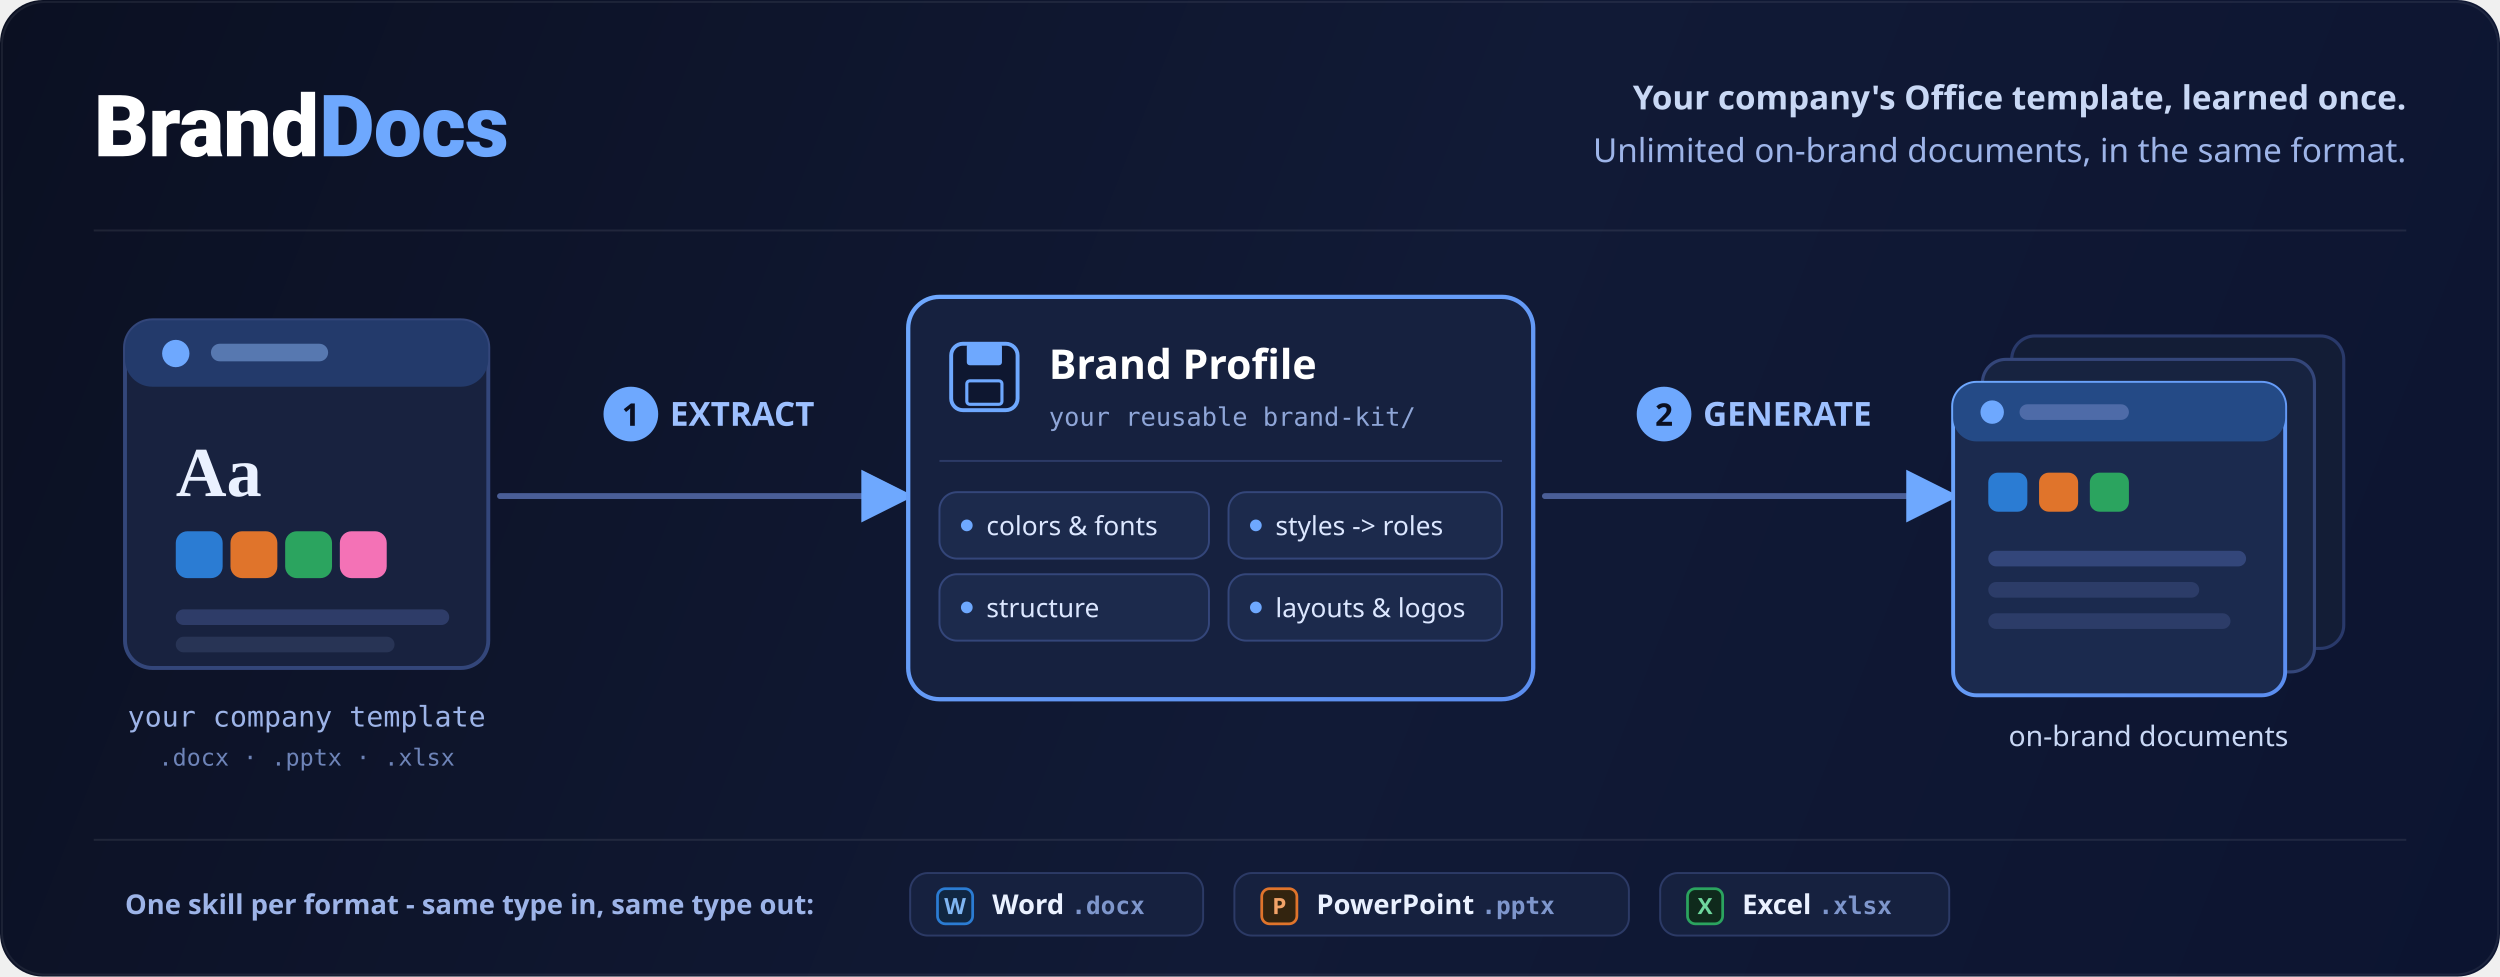
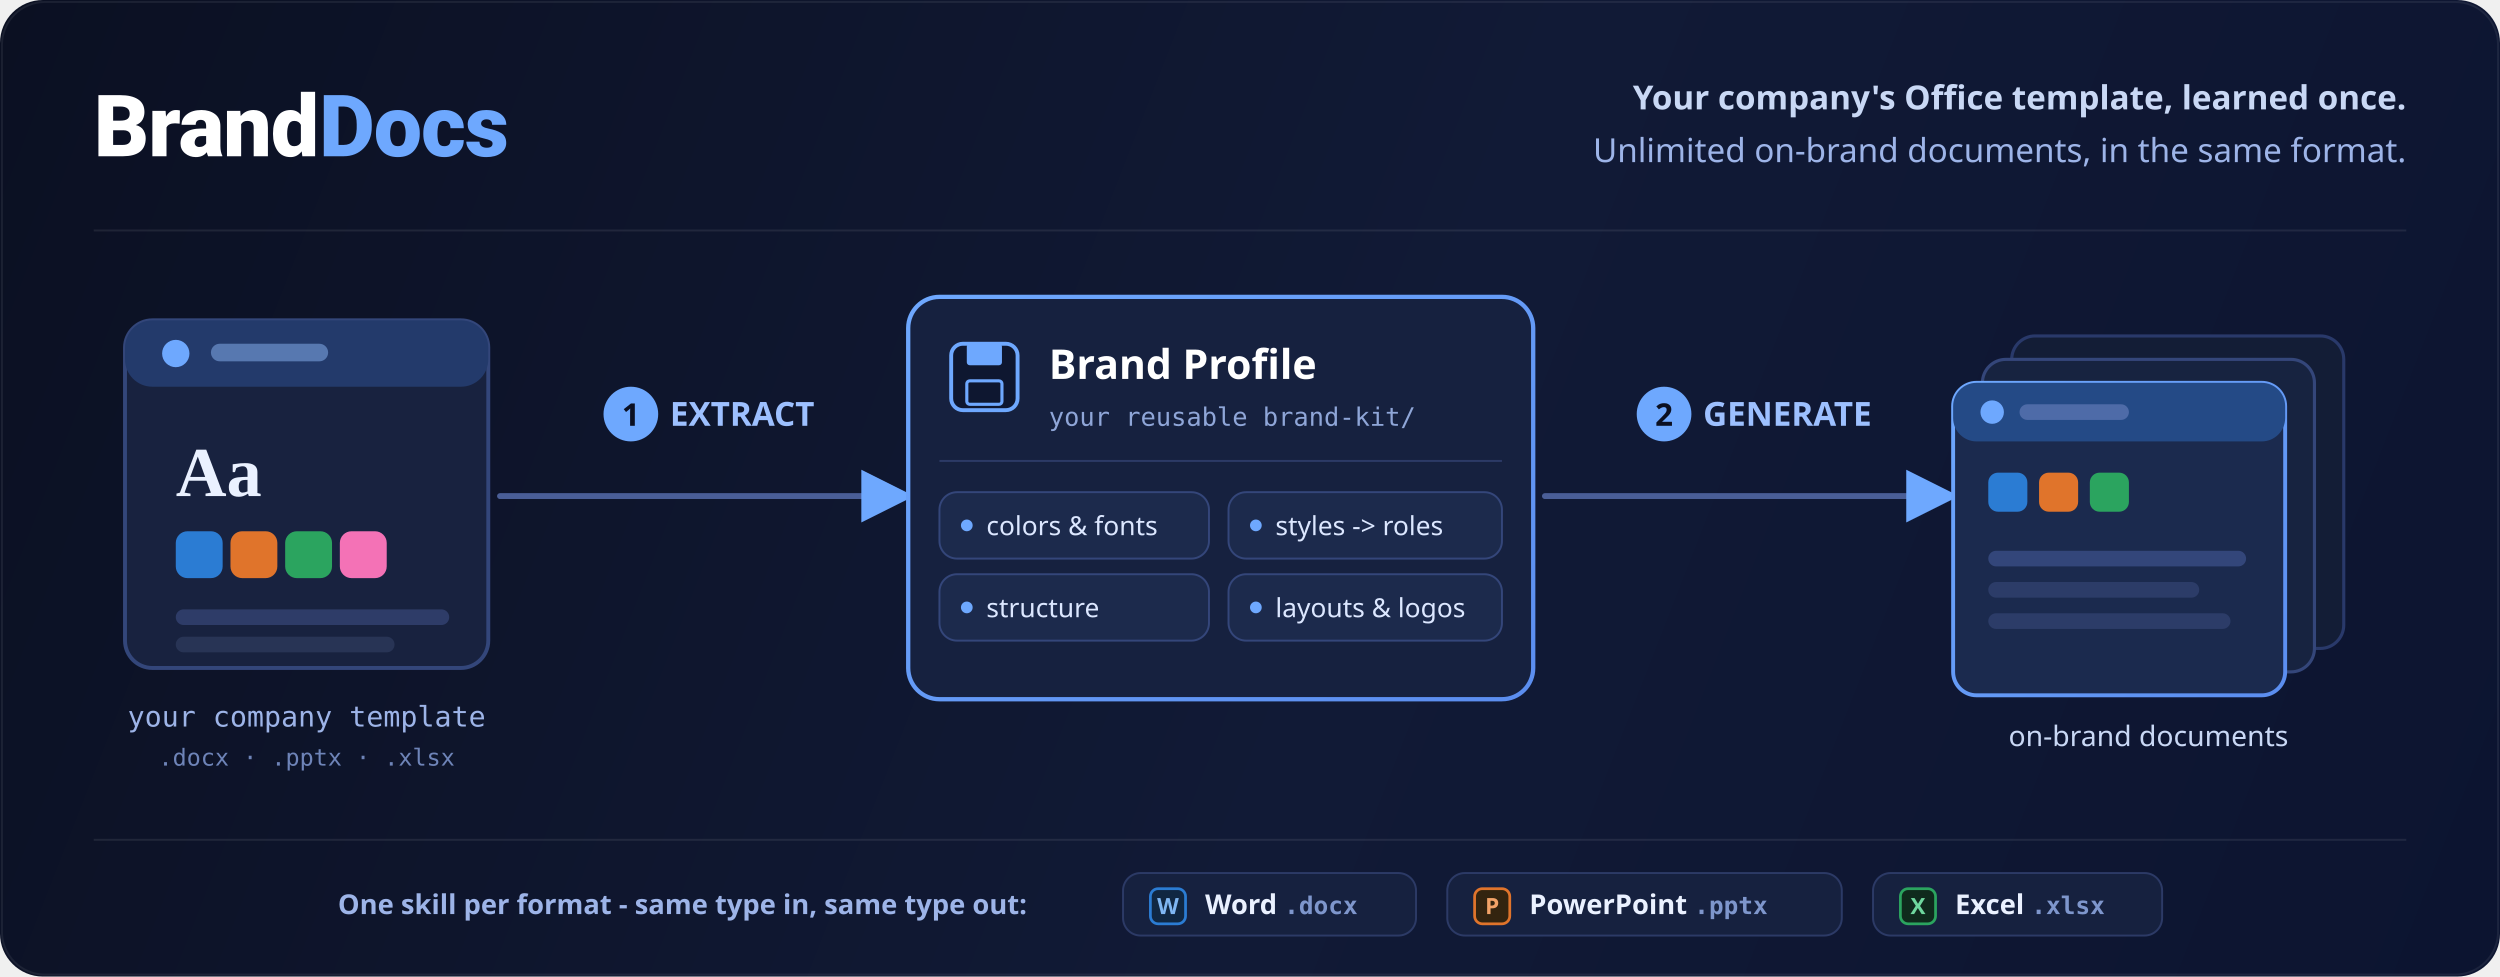
<svg xmlns="http://www.w3.org/2000/svg" width="1280" height="500" viewBox="0 0 1280 500" fill="none" role="img" aria-label="BrandDocs: extract a company's Word, PowerPoint or Excel template into a reusable Brand Profile, then generate unlimited on-brand documents of the same format. One skill per format, no cross-format conversion.">
  <defs>
    <linearGradient id="bg" x1="0" y1="0" x2="1280" y2="500" gradientUnits="userSpaceOnUse">
      <stop offset="0" stop-color="#0B1022" />
      <stop offset="0.55" stop-color="#111A36" />
      <stop offset="1" stop-color="#0C1430" />
    </linearGradient>
    <linearGradient id="accent" x1="0" y1="0" x2="1" y2="1">
      <stop offset="0" stop-color="#6EA8FE" />
      <stop offset="1" stop-color="#5B8DEF" />
    </linearGradient>
    <marker id="arrow" markerWidth="9" markerHeight="9" refX="6" refY="4.5" orient="auto">
      <path d="M0 0 L9 4.5 L0 9 z" fill="#6EA8FE" />
    </marker>
  </defs>
  <rect width="1280" height="500" rx="22" fill="url(#bg)" />
  <rect x="1" y="1" width="1278" height="498" rx="22" fill="none" stroke="#FFFFFF" stroke-opacity="0.07" />
  <text x="48" y="80" font-family="ui-sans-serif, system-ui, -apple-system, Segoe UI, Roboto, Helvetica, sans-serif" font-size="44" font-weight="800" letter-spacing="-0.5" fill="#FFFFFF">Brand<tspan fill="#6EA8FE">Docs</tspan>
  </text>
  <text x="1232" y="56" text-anchor="end" font-family="ui-sans-serif, system-ui, sans-serif" font-size="17" font-weight="600" fill="#C9D8F5">Your company's Office template, learned once.</text>
  <text x="1232" y="83" text-anchor="end" font-family="ui-sans-serif, system-ui, sans-serif" font-size="17" font-weight="500" fill="#9DB4E8">Unlimited on-brand documents, in the same format.</text>
  <line x1="48" y1="118" x2="1232" y2="118" stroke="#FFFFFF" stroke-opacity="0.08" />
  <rect x="64" y="164" width="186" height="178" rx="14" fill="#18223F" stroke="#33467A" stroke-width="2" />
  <rect x="64" y="164" width="186" height="34" rx="14" fill="#233A6B" />
  <circle cx="90" cy="181" r="7" fill="#6EA8FE" />
  <rect x="108" y="176" width="60" height="9" rx="4.5" fill="#5778B0" />
  <text x="90" y="254" font-family="Georgia, 'Times New Roman', serif" font-size="36" font-weight="700" fill="#EAF1FF">Aa</text>
  <rect x="90" y="272" width="24" height="24" rx="6" fill="#2B7CD3" />
  <rect x="118" y="272" width="24" height="24" rx="6" fill="#E0742B" />
  <rect x="146" y="272" width="24" height="24" rx="6" fill="#2BA45F" />
  <rect x="174" y="272" width="24" height="24" rx="6" fill="#F472B6" />
  <rect x="90" y="312" width="140" height="8" rx="4" fill="#2E3C68" />
  <rect x="90" y="326" width="112" height="8" rx="4" fill="#283455" />
  <text x="157" y="372" text-anchor="middle" font-family="ui-monospace, SFMono-Regular, Menlo, monospace" font-size="14.5" fill="#9DB4E8">your company template</text>
  <text x="157" y="392" text-anchor="middle" font-family="ui-monospace, SFMono-Regular, Menlo, monospace" font-size="12" fill="#6E84B8">.docx · .pptx · .xlsx</text>
  <line x1="256" y1="254" x2="459" y2="254" stroke="#4A5E97" stroke-width="3" stroke-linecap="round" marker-end="url(#arrow)" />
  <circle cx="323" cy="212" r="14" fill="#6EA8FE" />
  <text x="323" y="218" text-anchor="middle" font-family="ui-sans-serif, system-ui, sans-serif" font-size="16" font-weight="800" fill="#0B1022">1</text>
  <text x="343" y="218" font-family="ui-sans-serif, system-ui, sans-serif" font-size="17" font-weight="700" fill="#9DC0FF">EXTRACT</text>
  <g transform="translate(51,0)">
    <rect x="414" y="152" width="320" height="206" rx="16" fill="#16213F" stroke="url(#accent)" stroke-width="2.2" />
    <g transform="translate(436,176)">
      <rect x="0" y="0" width="34" height="34" rx="6" fill="#0E1730" stroke="#6EA8FE" stroke-width="2" />
      <rect x="8" y="0" width="18" height="11" rx="1.5" fill="#6EA8FE" />
      <rect x="8" y="19" width="18" height="12" rx="1.5" fill="none" stroke="#6EA8FE" stroke-width="1.6" />
    </g>
    <text x="486" y="194" font-family="ui-sans-serif, system-ui, sans-serif" font-size="21" font-weight="700" fill="#FFFFFF">Brand Profile</text>
    <text x="486" y="218" font-family="ui-monospace, SFMono-Regular, Menlo, monospace" font-size="13" fill="#8FA6D8">your reusable brand-kit/</text>
    <line x1="430" y1="236" x2="718" y2="236" stroke="#2C3A66" />
    <g font-family="ui-sans-serif, system-ui, sans-serif" font-size="13.5" font-weight="500">
      <rect x="430" y="252" width="138" height="34" rx="9" fill="#1C2A4C" stroke="#34467A" />
      <circle cx="444" cy="269" r="3" fill="#6EA8FE" />
      <text x="454" y="274" fill="#DCE7FF">colors &amp; fonts</text>
      <rect x="578" y="252" width="140" height="34" rx="9" fill="#1C2A4C" stroke="#34467A" />
      <circle cx="592" cy="269" r="3" fill="#6EA8FE" />
      <text x="602" y="274" fill="#DCE7FF">styles -&gt; roles</text>
      <rect x="430" y="294" width="138" height="34" rx="9" fill="#1C2A4C" stroke="#34467A" />
      <circle cx="444" cy="311" r="3" fill="#6EA8FE" />
      <text x="454" y="316" fill="#DCE7FF">structure</text>
      <rect x="578" y="294" width="140" height="34" rx="9" fill="#1C2A4C" stroke="#34467A" />
      <circle cx="592" cy="311" r="3" fill="#6EA8FE" />
      <text x="602" y="316" fill="#DCE7FF">layouts &amp; logos</text>
    </g>
  </g>
  <line x1="791" y1="254" x2="994" y2="254" stroke="#4A5E97" stroke-width="3" stroke-linecap="round" marker-end="url(#arrow)" />
  <circle cx="852" cy="212" r="14" fill="#6EA8FE" />
  <text x="852" y="218" text-anchor="middle" font-family="ui-sans-serif, system-ui, sans-serif" font-size="16" font-weight="800" fill="#0B1022">2</text>
  <text x="872" y="218" font-family="ui-sans-serif, system-ui, sans-serif" font-size="17" font-weight="700" fill="#9DC0FF">GENERATE</text>
  <g transform="translate(90,0)">
    <rect x="940" y="172" width="170" height="160" rx="12" fill="#131D36" stroke="#29396A" stroke-width="1.6" />
    <rect x="925" y="184" width="170" height="160" rx="12" fill="#172340" stroke="#34467A" stroke-width="1.6" />
    <rect x="910" y="196" width="170" height="160" rx="12" fill="#1B2A4E" stroke="url(#accent)" stroke-width="2" />
    <rect x="910" y="196" width="170" height="30" rx="12" fill="#244A86" />
    <circle cx="930" cy="211" r="6" fill="#6EA8FE" />
    <rect x="944" y="207" width="56" height="8" rx="4" fill="#4E6BA8" />
    <rect x="928" y="242" width="20" height="20" rx="5" fill="#2B7CD3" />
    <rect x="954" y="242" width="20" height="20" rx="5" fill="#E0742B" />
    <rect x="980" y="242" width="20" height="20" rx="5" fill="#2BA45F" />
    <rect x="928" y="282" width="132" height="8" rx="4" fill="#33467A" />
    <rect x="928" y="298" width="108" height="8" rx="4" fill="#2C3C68" />
    <rect x="928" y="314" width="124" height="8" rx="4" fill="#2C3C68" />
    <text x="1010" y="382" text-anchor="middle" font-family="ui-sans-serif, system-ui, sans-serif" font-size="14.5" font-weight="500" fill="#C9D8F5">on-brand documents</text>
  </g>
  <line x1="48" y1="430" x2="1232" y2="430" stroke="#FFFFFF" stroke-opacity="0.08" />
-   <text x="64" y="468" font-family="ui-sans-serif, system-ui, sans-serif" font-size="14" font-weight="600" fill="#9DB4E8">One skill per format - same type in, same type out:</text>
-   <g font-family="ui-sans-serif, system-ui, sans-serif">
+   <text x="173" y="468" font-family="ui-sans-serif, system-ui, sans-serif" font-size="14" font-weight="600" fill="#9DB4E8">One skill per format - same type in, same type out:</text>
+   <g font-family="ui-sans-serif, system-ui, sans-serif" transform="translate(109,0)">
    <rect x="466" y="447" width="150" height="32" rx="9" fill="#16213F" stroke="#2C3A66" />
    <rect x="480" y="455" width="18" height="18" rx="4" fill="#102742" stroke="#2B7CD3" stroke-width="1.4" />
    <text x="489" y="468" text-anchor="middle" font-size="11.5" font-weight="800" fill="#7FB6F2">W</text>
    <text x="508" y="468" font-size="14" fill="#EAF1FF" font-weight="600">Word <tspan fill="#7E96CC" font-family="ui-monospace, Menlo, monospace" font-size="12.5">.docx</tspan>
    </text>
    <rect x="632" y="447" width="202" height="32" rx="9" fill="#16213F" stroke="#2C3A66" />
    <rect x="646" y="455" width="18" height="18" rx="4" fill="#33240F" stroke="#E0742B" stroke-width="1.4" />
    <text x="655" y="468" text-anchor="middle" font-size="11.5" font-weight="800" fill="#F2A368">P</text>
    <text x="674" y="468" font-size="14" fill="#EAF1FF" font-weight="600">PowerPoint <tspan fill="#7E96CC" font-family="ui-monospace, Menlo, monospace" font-size="12.5">.pptx</tspan>
    </text>
    <rect x="850" y="447" width="148" height="32" rx="9" fill="#16213F" stroke="#2C3A66" />
    <rect x="864" y="455" width="18" height="18" rx="4" fill="#0F2A1C" stroke="#2BA45F" stroke-width="1.4" />
    <text x="873" y="468" text-anchor="middle" font-size="11.5" font-weight="800" fill="#6FD79E">X</text>
    <text x="892" y="468" font-size="14" fill="#EAF1FF" font-weight="600">Excel <tspan fill="#7E96CC" font-family="ui-monospace, Menlo, monospace" font-size="12.5">.xlsx</tspan>
    </text>
  </g>
</svg>
